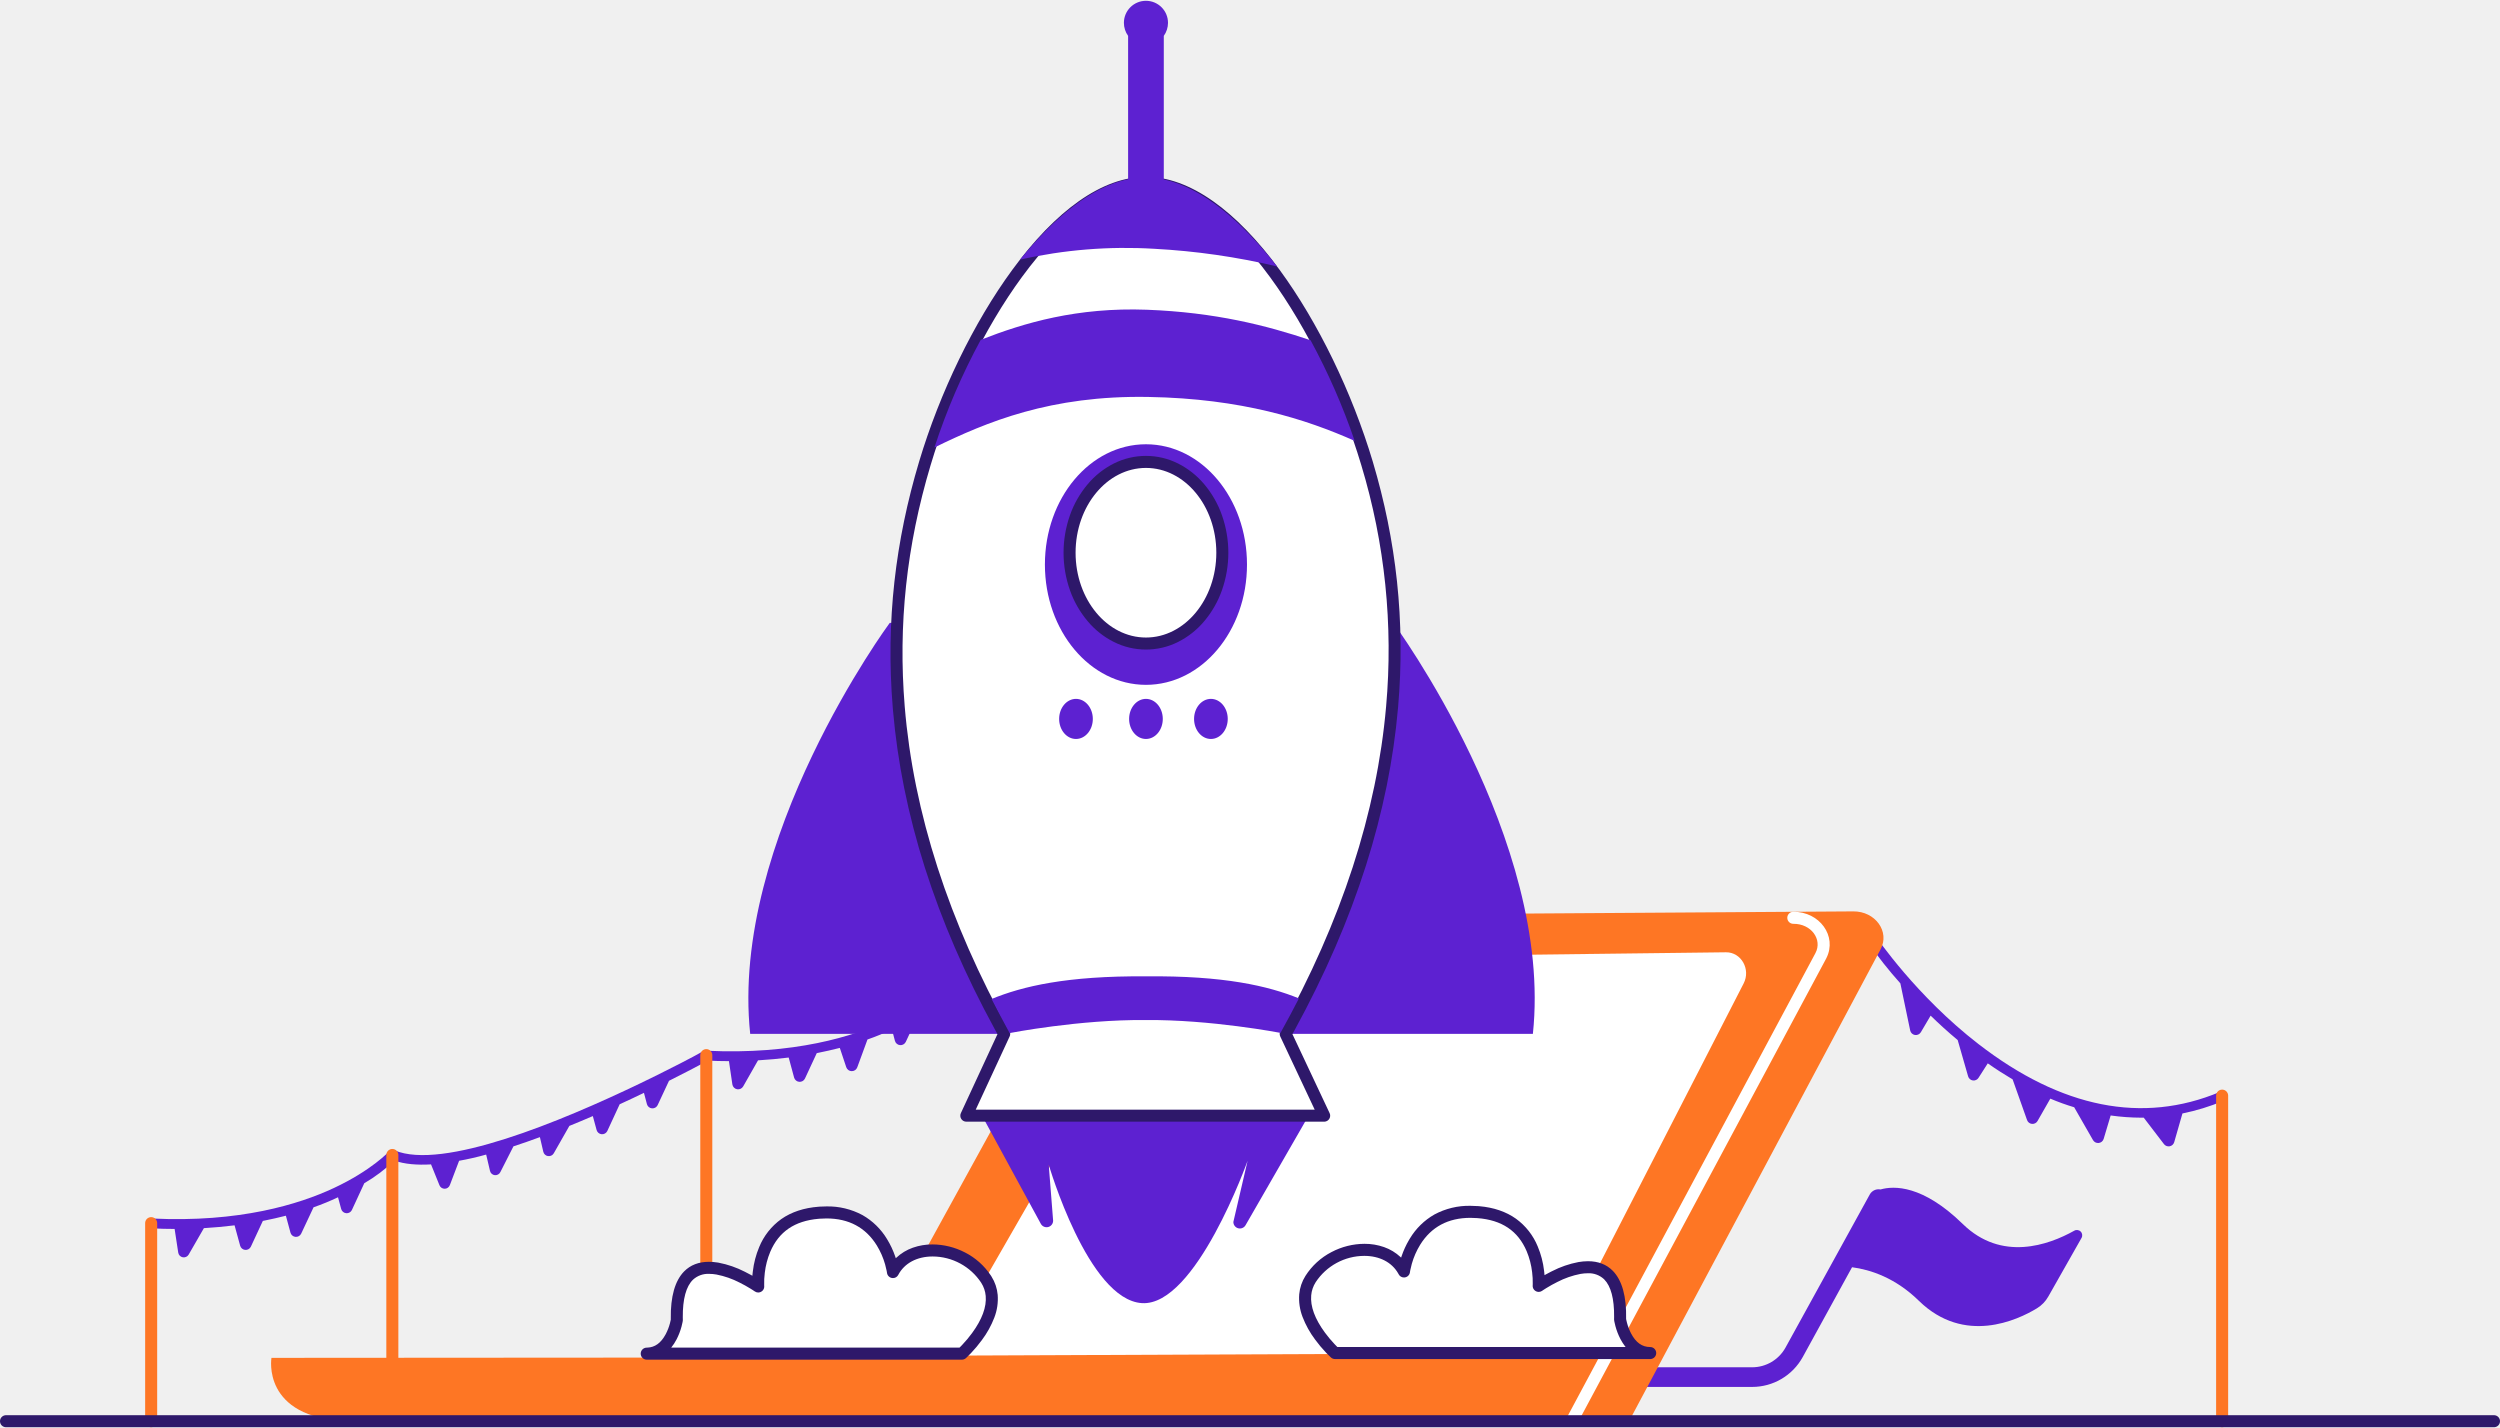
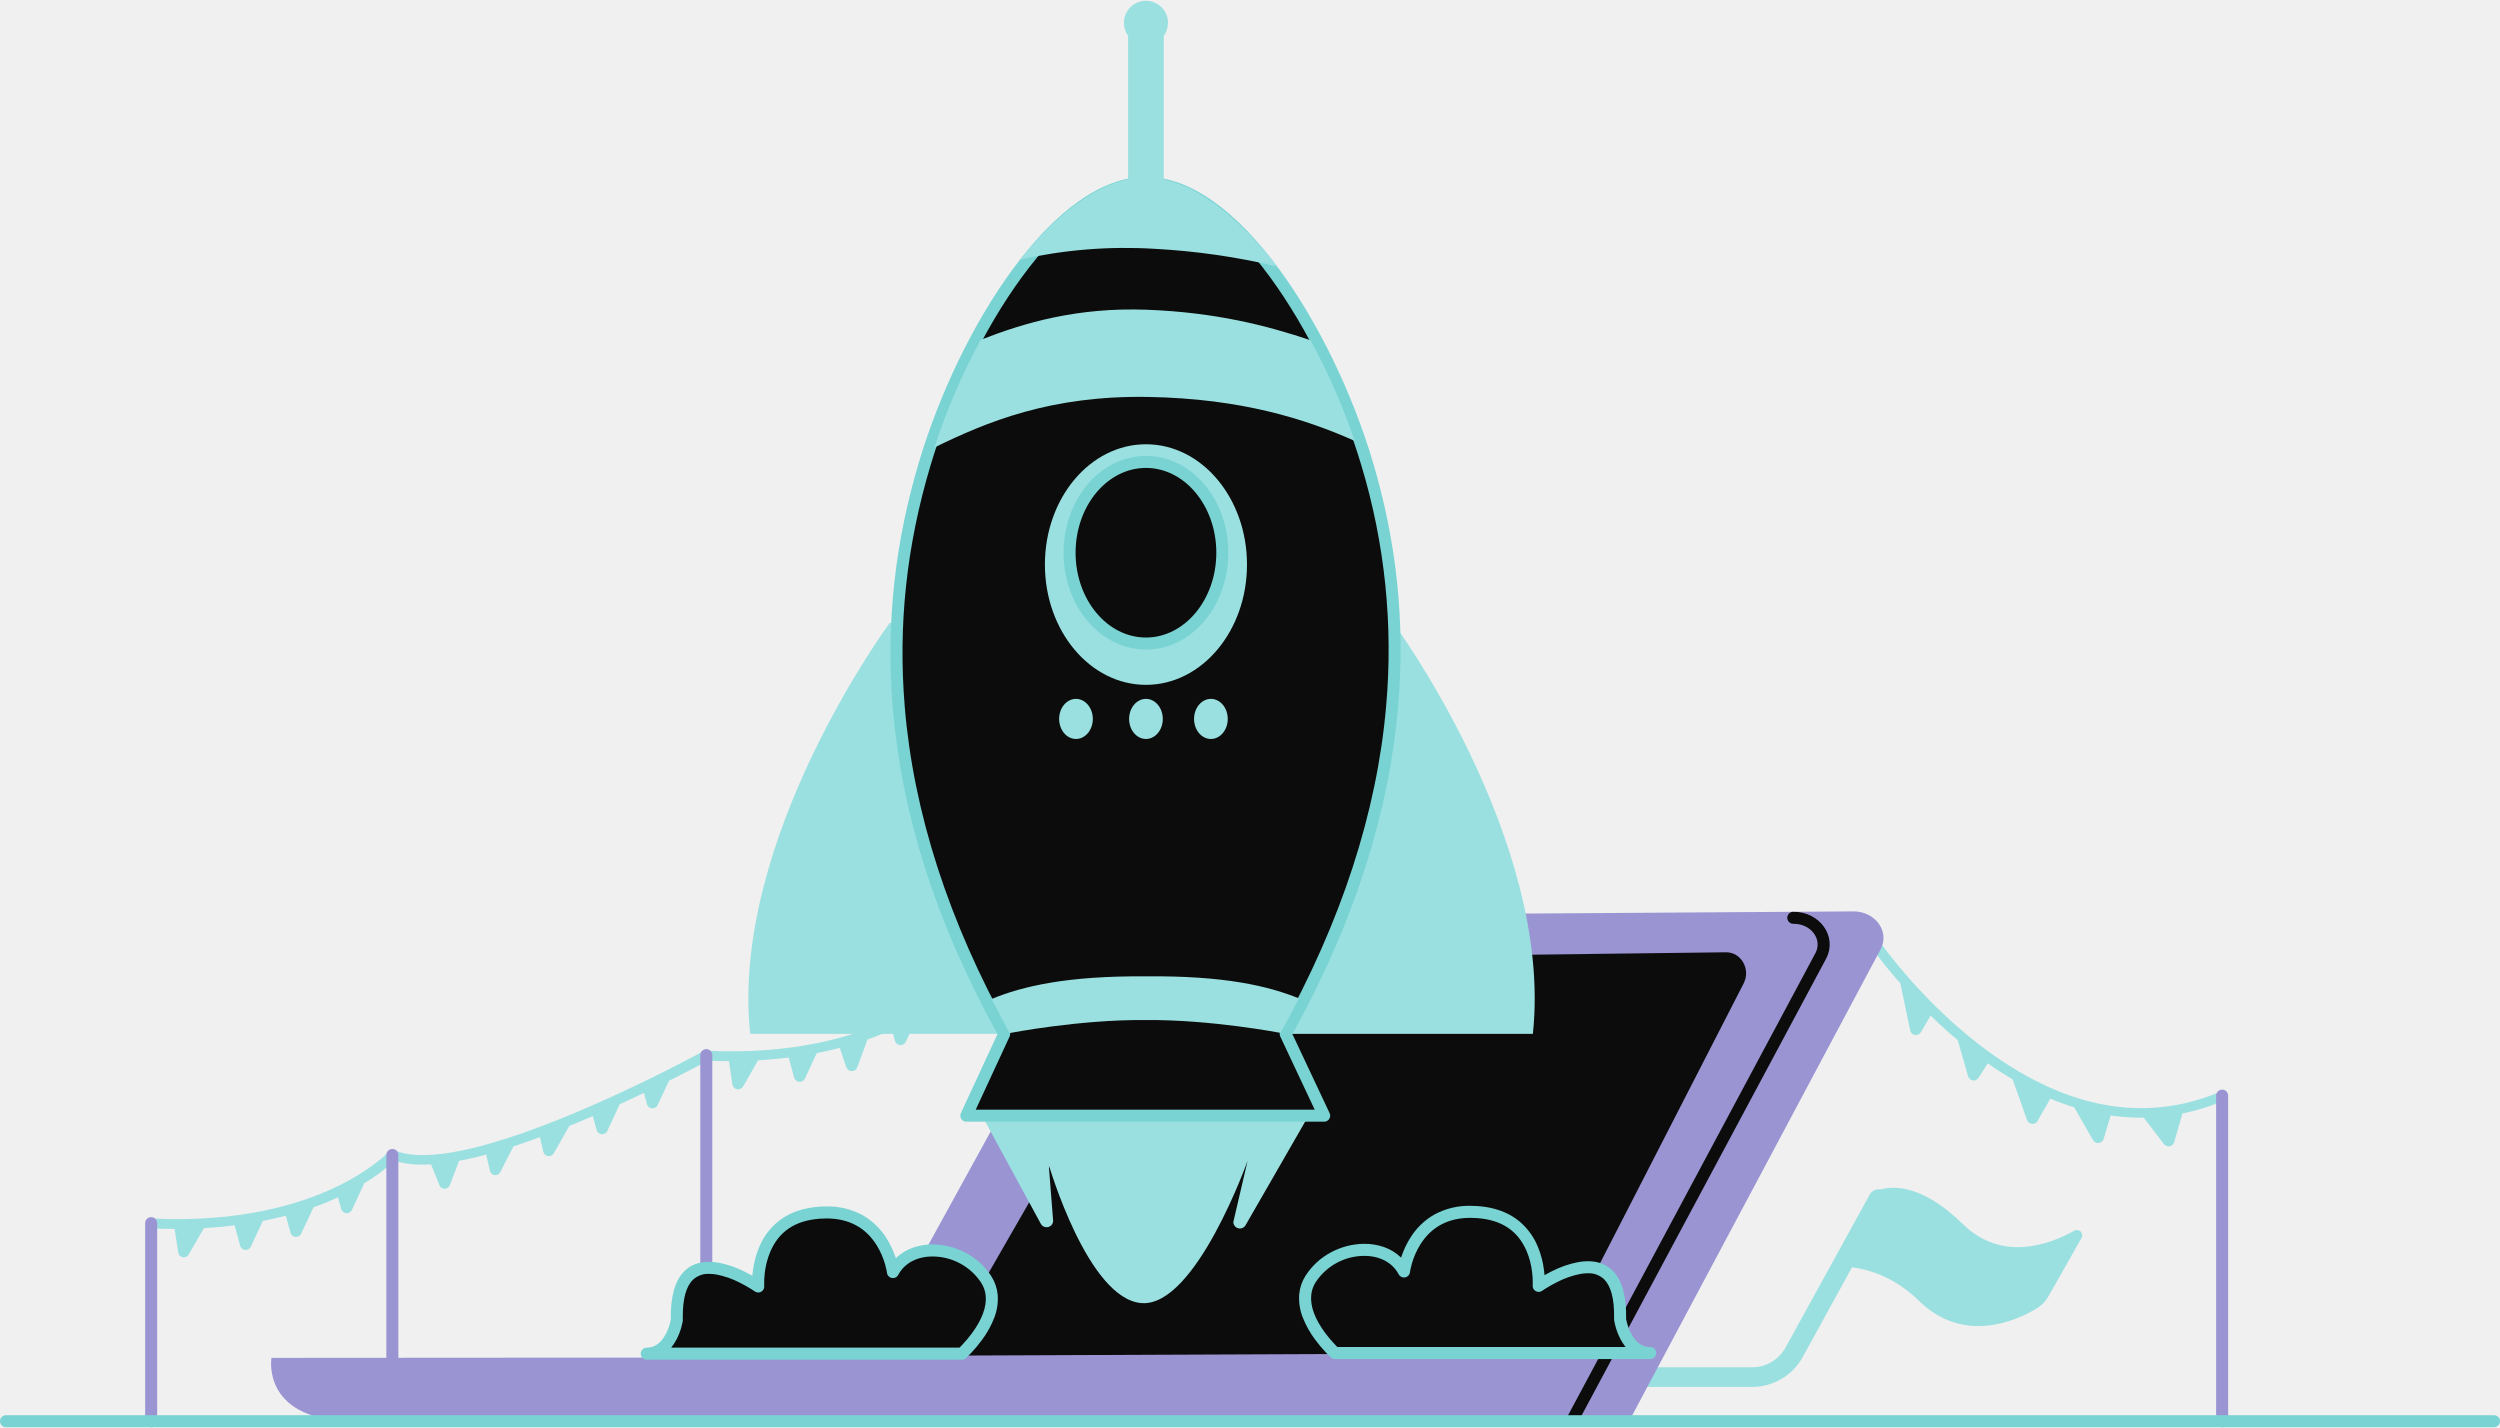
<svg xmlns="http://www.w3.org/2000/svg" viewBox="0 0 1247 711.9">
  <g id="product_launch_solid_II" data-name="product launch/solid_II" transform="translate(2.5)">
    <g id="product_launch_solid_II-2" data-name="product launch/solid_II" transform="translate(-3)">
      <g id="product_launch_solid_II-3" data-name="product launch_solid_II">
-         <path id="flag" d="M302.6,21.456c-12.7,7.1-36.2,15.6-55.6-3.4-20-19.5-34.3-19.1-41-17.2a5.036,5.036,0,0,0-5.3,2.4l-42.1,76.5a19.015,19.015,0,0,1-16.6,9.8H4.9a4.9,4.9,0,1,0,0,9.8H142a28.78,28.78,0,0,0,25.2-14.9l24.6-44.8c9.2,1.2,21.7,5.3,33.4,16.8,22.6,22,49.1,9.6,58.8,3.7a16.13,16.13,0,0,0,5.7-5.9l16.5-29.1A2.652,2.652,0,0,0,302.6,21.456Z" transform="translate(732.5 592.444)" fill="#5d21d1" />
+         <path id="flag" d="M302.6,21.456c-12.7,7.1-36.2,15.6-55.6-3.4-20-19.5-34.3-19.1-41-17.2a5.036,5.036,0,0,0-5.3,2.4l-42.1,76.5a19.015,19.015,0,0,1-16.6,9.8H4.9a4.9,4.9,0,1,0,0,9.8H142a28.78,28.78,0,0,0,25.2-14.9l24.6-44.8c9.2,1.2,21.7,5.3,33.4,16.8,22.6,22,49.1,9.6,58.8,3.7a16.13,16.13,0,0,0,5.7-5.9l16.5-29.1A2.652,2.652,0,0,0,302.6,21.456Z" transform="translate(732.5 592.444)" fill="#9be0e0" />
        <g id="flags" transform="translate(73 466)">
-           <path id="Path" d="M280.843,1.417a2.43,2.43,0,0,0-3.4-1.1c-.4.2-4.6,2.8-22.9,11.9l-8.4,4.1c-39.9,19.2-98.8,43.6-122.7,33.5a2.443,2.443,0,0,0-2.8.6c-.1.1-8.7,9.4-27.5,18.2-17.3,8.1-47.1,17.3-90.6,15.2a2.362,2.362,0,0,0-2.5,2.8,2.559,2.559,0,0,0,2.4,2.1c3.9.2,7.6.3,11.3.3l1.8,11.8a2.81,2.81,0,0,0,5.2,1l7.6-13.2c5.3-.3,10.4-.8,15.3-1.4l2.8,10.2a2.864,2.864,0,0,0,5.3.5l6-12.9c4.1-.8,7.9-1.7,11.5-2.6l2.3,8.5a2.864,2.864,0,0,0,5.3.5l6.2-13.2a122.609,122.609,0,0,0,12.2-5l1.6,5.9a2.864,2.864,0,0,0,5.3.5l6.2-13.4a80.144,80.144,0,0,0,15-11.3c5.1,1.8,11.3,2.3,18.3,1.9l4.2,10.4a2.778,2.778,0,0,0,5.2-.1l4.6-12.1c4.4-.8,8.9-1.8,13.5-3.1l1.9,8.1a2.76,2.76,0,0,0,5.2.6l6.5-12.8c4.4-1.4,8.8-3,13.2-4.6l1.7,7.3a2.833,2.833,0,0,0,5.2.8l7.8-13.7c3.9-1.6,7.8-3.2,11.7-4.9l1.9,7a2.864,2.864,0,0,0,5.3.5l6.2-13.4c4.2-1.9,8.2-3.8,12.1-5.7l1.5,5.7a2.864,2.864,0,0,0,5.3.5l5.7-12.2c15.5-7.8,18.4-9.6,19.9-10.4A3.181,3.181,0,0,0,280.843,1.417Z" transform="translate(0.857 57.983)" fill="#5d21d1" />
-           <path id="Path-2" data-name="Path" d="M123.443.2a2.443,2.443,0,0,0-2.8.6c-.1.1-8.7,9.4-27.5,18.2-17.3,8.1-47.1,17.3-90.6,15.2A2.362,2.362,0,0,0,.043,37a2.559,2.559,0,0,0,2.4,2.1c3.9.2,7.6.3,11.3.3l1.7,11.6a2.909,2.909,0,0,0,5.4,1l7.4-13c5.3-.3,10.4-.8,15.3-1.4l2.7,10a2.9,2.9,0,0,0,5.4.5l5.9-12.7c4.1-.8,7.9-1.7,11.5-2.6l3.2,9.6a2.915,2.915,0,0,0,5.5.1l5.1-13.9a122.609,122.609,0,0,0,12.2-5l1.5,5.7a2.9,2.9,0,0,0,5.4.5l6.1-13.1a80.144,80.144,0,0,0,15-11.3" transform="translate(277.357 23.9)" fill="#5d21d1" />
-           <path id="Path-3" data-name="Path" d="M179.077,79.877a2.39,2.39,0,0,0-3.2-1.4c-38.5,16.1-79,8-120.3-23.9-31.1-24-50.9-53.3-51.1-53.5a2.544,2.544,0,0,0-3.4-.7,2.544,2.544,0,0,0-.7,3.4,210.417,210.417,0,0,0,16.2,20.5l4.9,23.5a2.892,2.892,0,0,0,5.3.9l4.9-8.3c4.2,4.1,8.7,8.2,13.5,12.2l5.2,18.1a2.873,2.873,0,0,0,5.2.7l4.6-7.2c4.1,2.9,8.2,5.5,12.4,8l7.2,20.3a2.887,2.887,0,0,0,5.2.5l6.4-11.2a113.564,113.564,0,0,0,11.9,4.3l9.4,16.4a2.917,2.917,0,0,0,5.3-.6l3.5-11.7a112.468,112.468,0,0,0,15.3,1.1h1.2l10.1,13.2a2.913,2.913,0,0,0,5.1-1l4.1-14.3a109.057,109.057,0,0,0,20.2-6.2A2.469,2.469,0,0,0,179.077,79.877Z" transform="translate(858.823 0.223)" fill="#5d21d1" />
-           <path id="Path-4" data-name="Path" d="M3,0A3,3,0,0,1,5.995,2.824L6,3v98.8a3,3,0,0,1-5.995.176L0,101.8V3A3,3,0,0,1,3,0Z" transform="translate(-0.1 141.1)" fill="#fe7624" />
-           <path id="Path-5" data-name="Path" d="M3,0A3,3,0,0,1,5.995,2.824L6,3V134.2a3,3,0,0,1-5.995.176L0,134.2V3A3,3,0,0,1,3,0Z" transform="translate(120.2 107.1)" fill="#fe7624" />
-           <path id="Path-6" data-name="Path" d="M3,0A3,3,0,0,1,5.995,2.824L6,3V183.8a3,3,0,0,1-5.995.176L0,183.8V3A3,3,0,0,1,3,0Z" transform="translate(276.8 57.3)" fill="#fe7624" />
-           <path id="Path-7" data-name="Path" d="M3,0A3,3,0,0,1,5.995,2.824L6,3V165.4a3,3,0,0,1-5.995.176L0,165.4V3A3,3,0,0,1,3,0Z" transform="translate(1032.9 77.5)" fill="#fe7624" />
+           <path id="Path" d="M280.843,1.417a2.43,2.43,0,0,0-3.4-1.1c-.4.2-4.6,2.8-22.9,11.9l-8.4,4.1c-39.9,19.2-98.8,43.6-122.7,33.5a2.443,2.443,0,0,0-2.8.6c-.1.1-8.7,9.4-27.5,18.2-17.3,8.1-47.1,17.3-90.6,15.2a2.362,2.362,0,0,0-2.5,2.8,2.559,2.559,0,0,0,2.4,2.1c3.9.2,7.6.3,11.3.3l1.8,11.8a2.81,2.81,0,0,0,5.2,1l7.6-13.2c5.3-.3,10.4-.8,15.3-1.4l2.8,10.2a2.864,2.864,0,0,0,5.3.5l6-12.9c4.1-.8,7.9-1.7,11.5-2.6l2.3,8.5a2.864,2.864,0,0,0,5.3.5l6.2-13.2a122.609,122.609,0,0,0,12.2-5l1.6,5.9a2.864,2.864,0,0,0,5.3.5l6.2-13.4a80.144,80.144,0,0,0,15-11.3c5.1,1.8,11.3,2.3,18.3,1.9l4.2,10.4a2.778,2.778,0,0,0,5.2-.1l4.6-12.1c4.4-.8,8.9-1.8,13.5-3.1l1.9,8.1a2.76,2.76,0,0,0,5.2.6l6.5-12.8c4.4-1.4,8.8-3,13.2-4.6l1.7,7.3a2.833,2.833,0,0,0,5.2.8l7.8-13.7c3.9-1.6,7.8-3.2,11.7-4.9l1.9,7a2.864,2.864,0,0,0,5.3.5l6.2-13.4c4.2-1.9,8.2-3.8,12.1-5.7l1.5,5.7a2.864,2.864,0,0,0,5.3.5l5.7-12.2c15.5-7.8,18.4-9.6,19.9-10.4A3.181,3.181,0,0,0,280.843,1.417Z" transform="translate(0.857 57.983)" fill="#9be0e0" />
+           <path id="Path-2" data-name="Path" d="M123.443.2a2.443,2.443,0,0,0-2.8.6c-.1.1-8.7,9.4-27.5,18.2-17.3,8.1-47.1,17.3-90.6,15.2A2.362,2.362,0,0,0,.043,37a2.559,2.559,0,0,0,2.4,2.1c3.9.2,7.6.3,11.3.3l1.7,11.6a2.909,2.909,0,0,0,5.4,1l7.4-13c5.3-.3,10.4-.8,15.3-1.4l2.7,10a2.9,2.9,0,0,0,5.4.5l5.9-12.7c4.1-.8,7.9-1.7,11.5-2.6l3.2,9.6a2.915,2.915,0,0,0,5.5.1l5.1-13.9a122.609,122.609,0,0,0,12.2-5l1.5,5.7a2.9,2.9,0,0,0,5.4.5l6.1-13.1a80.144,80.144,0,0,0,15-11.3" transform="translate(277.357 23.9)" fill="#9be0e0" />
+           <path id="Path-3" data-name="Path" d="M179.077,79.877a2.39,2.39,0,0,0-3.2-1.4c-38.5,16.1-79,8-120.3-23.9-31.1-24-50.9-53.3-51.1-53.5a2.544,2.544,0,0,0-3.4-.7,2.544,2.544,0,0,0-.7,3.4,210.417,210.417,0,0,0,16.2,20.5l4.9,23.5a2.892,2.892,0,0,0,5.3.9l4.9-8.3c4.2,4.1,8.7,8.2,13.5,12.2l5.2,18.1a2.873,2.873,0,0,0,5.2.7l4.6-7.2c4.1,2.9,8.2,5.5,12.4,8l7.2,20.3a2.887,2.887,0,0,0,5.2.5l6.4-11.2a113.564,113.564,0,0,0,11.9,4.3l9.4,16.4a2.917,2.917,0,0,0,5.3-.6l3.5-11.7a112.468,112.468,0,0,0,15.3,1.1h1.2l10.1,13.2a2.913,2.913,0,0,0,5.1-1l4.1-14.3a109.057,109.057,0,0,0,20.2-6.2A2.469,2.469,0,0,0,179.077,79.877Z" transform="translate(858.823 0.223)" fill="#9be0e0" />
+           <path id="Path-4" data-name="Path" d="M3,0A3,3,0,0,1,5.995,2.824L6,3v98.8a3,3,0,0,1-5.995.176L0,101.8V3A3,3,0,0,1,3,0Z" transform="translate(-0.1 141.1)" fill="#9A94D3" />
+           <path id="Path-5" data-name="Path" d="M3,0A3,3,0,0,1,5.995,2.824L6,3V134.2a3,3,0,0,1-5.995.176L0,134.2V3A3,3,0,0,1,3,0Z" transform="translate(120.2 107.1)" fill="#9A94D3" />
+           <path id="Path-6" data-name="Path" d="M3,0A3,3,0,0,1,5.995,2.824L6,3V183.8a3,3,0,0,1-5.995.176L0,183.8V3A3,3,0,0,1,3,0Z" transform="translate(276.8 57.3)" fill="#9A94D3" />
+           <path id="Path-7" data-name="Path" d="M3,0A3,3,0,0,1,5.995,2.824L6,3V165.4a3,3,0,0,1-5.995.176L0,165.4V3A3,3,0,0,1,3,0Z" transform="translate(1032.9 77.5)" fill="#9A94D3" />
        </g>
        <g id="laptop_1_" transform="translate(135 454)">
-           <path id="laptop" d="M789.19,0l-362,2.4a14.982,14.982,0,0,0-13.4,7.6L296.99,222.5l-296.8.2s-5.1,29.8,37.6,31.6l640-.8L802.79,19C807.59,10.1,800.19-.1,789.19,0Z" transform="translate(0.71 0.599)" fill="#fe7624" />
-           <path id="screen" d="M0,201.2l305.7-1.3L400.3,15.6C404,8.5,399.1-.1,391.5,0L113.7,3.4Z" transform="translate(334.9 20.999)" fill="#fff" />
-           <path id="Path-8" data-name="Path" d="M113.074,0c13.1-.117,22.03,12.112,16.543,23.084l-.171.332-123.8,231.3a3,3,0,0,1-5.371-2.668l.081-.164L124.148,20.6c3.584-6.788-2.091-14.68-11.02-14.6a3,3,0,1,1-.054-6Z" transform="translate(646.899 0.799)" fill="#fff" />
+           <path id="laptop" d="M789.19,0l-362,2.4a14.982,14.982,0,0,0-13.4,7.6L296.99,222.5l-296.8.2s-5.1,29.8,37.6,31.6l640-.8L802.79,19C807.59,10.1,800.19-.1,789.19,0Z" transform="translate(0.71 0.599)" fill="#9A94D3" />
+           <path id="screen" d="M0,201.2l305.7-1.3L400.3,15.6C404,8.5,399.1-.1,391.5,0L113.7,3.4Z" transform="translate(334.9 20.999)" fill="#0c0c0c" />
+           <path id="Path-8" data-name="Path" d="M113.074,0c13.1-.117,22.03,12.112,16.543,23.084l-.171.332-123.8,231.3a3,3,0,0,1-5.371-2.668l.081-.164L124.148,20.6c3.584-6.788-2.091-14.68-11.02-14.6a3,3,0,1,1-.054-6Z" transform="translate(646.899 0.799)" fill="#0c0c0c" />
        </g>
        <g id="rocket_3_" transform="translate(373)">
-           <path id="Path-9" data-name="Path" d="M0,0,33.5,61.6A3.267,3.267,0,0,0,39.6,60L37.4,32S57,99.4,83.9,101.1s52.7-71,52.7-71l-7.1,30.5a3.255,3.255,0,0,0,6.1,1.6L171.4,0" transform="translate(113.2 548.9)" fill="#5d21d1" />
-           <path id="Path-10" data-name="Path" d="M70.517,2.3s-79.9,108.2-69.6,205h176.3V0Z" transform="translate(0.783 308.4)" fill="#5d21d1" />
-           <path id="Path-11" data-name="Path" d="M106.7,2.3s79.9,108.2,69.6,205H0V0Z" transform="translate(215.8 308.4)" fill="#5d21d1" />
-           <path id="Path-12" data-name="Path" d="M194.114,424.5c67.7-121.7,60.3-218.3,40.6-284.5-19.8-66.2-66.2-140-110.3-140s-90.5,73.8-110.3,140-28.1,162.8,39.6,284.5l-18.9,40.8h178.5l-19.2-40.8Z" transform="translate(74.686 91.2)" fill="#fff" />
-           <path id="Path_2_" d="M216.327,471.3H37.826a3,3,0,0,1-2.722-4.262L53.364,427.62l-1.126-2.046c-7.471-13.66-14.229-27.458-20.086-41.011a427.659,427.659,0,0,1-15.069-40.2A379.514,379.514,0,0,1,6.847,304.935a348.758,348.758,0,0,1-5.589-38.674l-.133-1.579C.25,254.036-.117,243.316.033,232.821c.148-10.3.8-20.707,1.936-30.93,1.113-10.008,2.726-20.159,4.8-30.169,2.02-9.771,4.539-19.723,7.487-29.581,10.374-34.684,27.32-69.58,46.492-95.739,10.9-14.871,22.071-26.393,33.2-34.245C105.387,4.09,116.651,0,127.427,0S149.466,4.09,160.9,12.157c11.134,7.852,22.305,19.373,33.2,34.245,19.173,26.16,36.119,61.056,46.493,95.743,2.913,9.789,5.4,19.7,7.378,29.46,2.029,9.986,3.6,20.131,4.669,30.154,1.091,10.231,1.695,20.656,1.793,30.986.1,10.523-.321,21.274-1.252,31.955a350.841,350.841,0,0,1-5.652,38.993,383.143,383.143,0,0,1-10.354,39.789,432.855,432.855,0,0,1-15.239,40.608c-5.923,13.694-12.756,27.64-20.309,41.449l-1.142,2.073,18.548,39.413a2.956,2.956,0,0,1-.138,2.814,2.99,2.99,0,0,1-2.4,1.459ZM127.427,6c-9.664,0-19.943,3.853-30.551,11.451-10.439,7.477-20.967,18.41-31.291,32.5C46.8,75.575,30.186,109.8,20,143.86,7.974,184.069,3.756,223.43,7.1,264.192c4.344,52.886,21.921,107.34,52.244,161.85a3.008,3.008,0,0,1,.1,2.719L42.521,465.3H211.6l-17.186-36.523a2.992,2.992,0,0,1,0-2.552l.094-.183c30.375-54.6,48.109-109.063,52.709-161.865A317.74,317.74,0,0,0,234.852,143.86c-10.186-34.055-26.8-68.284-45.583-93.911-10.325-14.087-20.853-25.02-31.292-32.5C147.369,9.853,137.091,6,127.427,6Z" transform="translate(71.674 88.2)" fill="#2e186a" />
-           <ellipse id="Oval" cx="50.4" cy="60" rx="50.4" ry="60" transform="translate(148.7 221.6)" fill="#5d21d1" />
-           <ellipse id="Oval-2" data-name="Oval" cx="8.4" cy="10" rx="8.4" ry="10" transform="translate(190.7 348.6)" fill="#5d21d1" />
-           <ellipse id="Oval-3" data-name="Oval" cx="8.4" cy="10" rx="8.4" ry="10" transform="translate(223.1 348.6)" fill="#5d21d1" />
-           <ellipse id="Oval-4" data-name="Oval" cx="8.4" cy="10" rx="8.4" ry="10" transform="translate(155.8 348.6)" fill="#5d21d1" />
-           <ellipse id="Oval-5" data-name="Oval" cx="38.1" cy="45.3" rx="38.1" ry="45.3" transform="translate(161 230.4)" fill="#fff" />
-           <path id="Oval_2_" d="M41.1,96.6a35.71,35.71,0,0,1-16.051-3.81A41.224,41.224,0,0,1,11.991,82.414,49.391,49.391,0,0,1,3.212,67.057a56.369,56.369,0,0,1,0-37.514,49.393,49.393,0,0,1,8.779-15.358A41.225,41.225,0,0,1,25.049,3.81a35.713,35.713,0,0,1,32.1,0A41.223,41.223,0,0,1,70.209,14.186a49.393,49.393,0,0,1,8.778,15.358,56.371,56.371,0,0,1,0,37.514,49.391,49.391,0,0,1-8.778,15.357A41.223,41.223,0,0,1,57.151,92.79,35.71,35.71,0,0,1,41.1,96.6ZM41.1,6C21.746,6,6,24.976,6,48.3S21.746,90.6,41.1,90.6,76.2,71.625,76.2,48.3,60.455,6,41.1,6Z" transform="translate(158 227.4)" fill="#2e186a" />
-           <path id="Path-13" data-name="Path" d="M71.7,89.1V17.5A11.2,11.2,0,0,0,73.8,11a11,11,0,0,0-22,0,11.2,11.2,0,0,0,2.1,6.5V89c-18.5,3.8-37,19.3-53.9,40.1a239.042,239.042,0,0,1,67-5.4,345.825,345.825,0,0,1,61.2,8.8C110.7,110.1,91.1,93.3,71.7,89.1Z" transform="translate(136.3 0.4)" fill="#5d21d1" />
-           <path id="Path-14" data-name="Path" d="M187.6,15.343c-22.1-7.4-47.5-13.9-81.6-15.2-34.8-1.3-61.2,6.5-82.9,15A320.817,320.817,0,0,0,0,68.843c26-12.7,57.9-26.1,106.8-25.2,46.5.8,78.5,11.1,102.8,21.9A322.659,322.659,0,0,0,187.6,15.343Z" transform="translate(93.6 154.357)" fill="#5d21d1" />
-           <path id="Path-15" data-name="Path" d="M144.1,28.222c3.2-5.8,6.3-11.5,9.2-17.2C138,4.822,116-.378,76.9.022c-39.5-.3-61.6,5-76.9,11.3,2.9,5.6,5.9,11.3,9,17,0,0,34.7-6.8,67.8-6.5C109.4,21.522,144.1,28.222,144.1,28.222Z" transform="translate(122.1 486.978)" fill="#5d21d1" />
+           <path id="Path-9" data-name="Path" d="M0,0,33.5,61.6A3.267,3.267,0,0,0,39.6,60L37.4,32S57,99.4,83.9,101.1s52.7-71,52.7-71l-7.1,30.5a3.255,3.255,0,0,0,6.1,1.6L171.4,0" transform="translate(113.2 548.9)" fill="#9be0e0" />
+           <path id="Path-10" data-name="Path" d="M70.517,2.3s-79.9,108.2-69.6,205h176.3V0Z" transform="translate(0.783 308.4)" fill="#9be0e0" />
+           <path id="Path-11" data-name="Path" d="M106.7,2.3s79.9,108.2,69.6,205H0V0Z" transform="translate(215.8 308.4)" fill="#9be0e0" />
+           <path id="Path-12" data-name="Path" d="M194.114,424.5c67.7-121.7,60.3-218.3,40.6-284.5-19.8-66.2-66.2-140-110.3-140s-90.5,73.8-110.3,140-28.1,162.8,39.6,284.5l-18.9,40.8h178.5l-19.2-40.8Z" transform="translate(74.686 91.2)" fill="#0c0c0c" />
+           <path id="Path_2_" d="M216.327,471.3H37.826a3,3,0,0,1-2.722-4.262L53.364,427.62l-1.126-2.046c-7.471-13.66-14.229-27.458-20.086-41.011a427.659,427.659,0,0,1-15.069-40.2A379.514,379.514,0,0,1,6.847,304.935a348.758,348.758,0,0,1-5.589-38.674l-.133-1.579C.25,254.036-.117,243.316.033,232.821c.148-10.3.8-20.707,1.936-30.93,1.113-10.008,2.726-20.159,4.8-30.169,2.02-9.771,4.539-19.723,7.487-29.581,10.374-34.684,27.32-69.58,46.492-95.739,10.9-14.871,22.071-26.393,33.2-34.245C105.387,4.09,116.651,0,127.427,0S149.466,4.09,160.9,12.157c11.134,7.852,22.305,19.373,33.2,34.245,19.173,26.16,36.119,61.056,46.493,95.743,2.913,9.789,5.4,19.7,7.378,29.46,2.029,9.986,3.6,20.131,4.669,30.154,1.091,10.231,1.695,20.656,1.793,30.986.1,10.523-.321,21.274-1.252,31.955a350.841,350.841,0,0,1-5.652,38.993,383.143,383.143,0,0,1-10.354,39.789,432.855,432.855,0,0,1-15.239,40.608c-5.923,13.694-12.756,27.64-20.309,41.449l-1.142,2.073,18.548,39.413a2.956,2.956,0,0,1-.138,2.814,2.99,2.99,0,0,1-2.4,1.459ZM127.427,6c-9.664,0-19.943,3.853-30.551,11.451-10.439,7.477-20.967,18.41-31.291,32.5C46.8,75.575,30.186,109.8,20,143.86,7.974,184.069,3.756,223.43,7.1,264.192c4.344,52.886,21.921,107.34,52.244,161.85a3.008,3.008,0,0,1,.1,2.719L42.521,465.3H211.6l-17.186-36.523a2.992,2.992,0,0,1,0-2.552l.094-.183c30.375-54.6,48.109-109.063,52.709-161.865A317.74,317.74,0,0,0,234.852,143.86c-10.186-34.055-26.8-68.284-45.583-93.911-10.325-14.087-20.853-25.02-31.292-32.5C147.369,9.853,137.091,6,127.427,6Z" transform="translate(71.674 88.2)" fill="#79d3d3" />
+           <ellipse id="Oval" cx="50.4" cy="60" rx="50.4" ry="60" transform="translate(148.7 221.6)" fill="#9be0e0" />
+           <ellipse id="Oval-2" data-name="Oval" cx="8.4" cy="10" rx="8.4" ry="10" transform="translate(190.7 348.6)" fill="#9be0e0" />
+           <ellipse id="Oval-3" data-name="Oval" cx="8.4" cy="10" rx="8.4" ry="10" transform="translate(223.1 348.6)" fill="#9be0e0" />
+           <ellipse id="Oval-4" data-name="Oval" cx="8.4" cy="10" rx="8.4" ry="10" transform="translate(155.8 348.6)" fill="#9be0e0" />
+           <ellipse id="Oval-5" data-name="Oval" cx="38.1" cy="45.3" rx="38.1" ry="45.3" transform="translate(161 230.4)" fill="#0c0c0c" />
+           <path id="Oval_2_" d="M41.1,96.6a35.71,35.71,0,0,1-16.051-3.81A41.224,41.224,0,0,1,11.991,82.414,49.391,49.391,0,0,1,3.212,67.057a56.369,56.369,0,0,1,0-37.514,49.393,49.393,0,0,1,8.779-15.358A41.225,41.225,0,0,1,25.049,3.81a35.713,35.713,0,0,1,32.1,0A41.223,41.223,0,0,1,70.209,14.186a49.393,49.393,0,0,1,8.778,15.358,56.371,56.371,0,0,1,0,37.514,49.391,49.391,0,0,1-8.778,15.357A41.223,41.223,0,0,1,57.151,92.79,35.71,35.71,0,0,1,41.1,96.6ZM41.1,6C21.746,6,6,24.976,6,48.3S21.746,90.6,41.1,90.6,76.2,71.625,76.2,48.3,60.455,6,41.1,6Z" transform="translate(158 227.4)" fill="#79d3d3" />
+           <path id="Path-13" data-name="Path" d="M71.7,89.1V17.5A11.2,11.2,0,0,0,73.8,11a11,11,0,0,0-22,0,11.2,11.2,0,0,0,2.1,6.5V89c-18.5,3.8-37,19.3-53.9,40.1a239.042,239.042,0,0,1,67-5.4,345.825,345.825,0,0,1,61.2,8.8C110.7,110.1,91.1,93.3,71.7,89.1Z" transform="translate(136.3 0.4)" fill="#9be0e0" />
+           <path id="Path-14" data-name="Path" d="M187.6,15.343c-22.1-7.4-47.5-13.9-81.6-15.2-34.8-1.3-61.2,6.5-82.9,15A320.817,320.817,0,0,0,0,68.843c26-12.7,57.9-26.1,106.8-25.2,46.5.8,78.5,11.1,102.8,21.9A322.659,322.659,0,0,0,187.6,15.343Z" transform="translate(93.6 154.357)" fill="#9be0e0" />
+           <path id="Path-15" data-name="Path" d="M144.1,28.222c3.2-5.8,6.3-11.5,9.2-17.2C138,4.822,116-.378,76.9.022c-39.5-.3-61.6,5-76.9,11.3,2.9,5.6,5.9,11.3,9,17,0,0,34.7-6.8,67.8-6.5C109.4,21.522,144.1,28.222,144.1,28.222Z" transform="translate(122.1 486.978)" fill="#9be0e0" />
        </g>
        <g id="clouds" transform="translate(320 601)">
-           <path id="cloud_1_" d="M172.136,70.439H14.936s-22.6-20.3-12.2-36.9,37.7-20.6,46.6-3.8c0,0,3.9-32.1,36.8-29.6,33,2.5,30.4,36.8,30.4,36.8s41.7-29.5,40.6,16.6C157.036,53.439,159.636,70.439,172.136,70.439Z" transform="translate(331.464 3.461)" fill="#fff" />
-           <path id="cloud_2_" d="M175.139,76.442H17.939a3,3,0,0,1-2.005-.769c-.308-.277-.983-.9-2.045-2l-.46-.481A66.383,66.383,0,0,1,8.05,66.764a46.6,46.6,0,0,1-6.3-11.352A26.03,26.03,0,0,1,.09,44.125,20.621,20.621,0,0,1,3.2,34.949,33.746,33.746,0,0,1,16.189,23.075a35.576,35.576,0,0,1,16.427-4.118,28.994,28.994,0,0,1,9.79,1.63,23.209,23.209,0,0,1,8.24,5l.268.261.226-.684A43.553,43.553,0,0,1,54.9,16.952l.4-.66A33.763,33.763,0,0,1,67.522,4.331,36.426,36.426,0,0,1,85.5,0c1.257,0,2.558.05,3.867.15L89.9.193c7.2.621,13.363,2.725,18.317,6.252a32.045,32.045,0,0,1,10.847,13.848,44.6,44.6,0,0,1,3.162,12.092c.09.741.164,1.47.219,2.167l0,.046.633-.356c.752-.419,1.532-.836,2.319-1.237l.8-.4a48.739,48.739,0,0,1,13.146-4.54,28.565,28.565,0,0,1,4.791-.43c5.1,0,9.257,1.613,12.372,4.794,4.641,4.741,6.874,12.811,6.636,23.985l.016.1.08.417c.088.433.206.928.341,1.433a25.984,25.984,0,0,0,2,5.211c2.4,4.623,5.528,6.87,9.563,6.87l.2.005a3,3,0,0,1,0,5.989l-.2.005ZM32.538,24.973A29.105,29.105,0,0,0,8.281,38.134a14.48,14.48,0,0,0-2.215,6.529c-.492,5.46,1.8,11.7,6.825,18.554a60.344,60.344,0,0,0,4.891,5.845c.354.374.714.743,1.1,1.128l.254.25H162.912l-.373-.472a24.417,24.417,0,0,1-2.107-3.29l-.18-.342a31.976,31.976,0,0,1-2.466-6.417c-.2-.729-.366-1.464-.491-2.124l-.034-.185c-.032-.177-.058-.339-.077-.481l-.021-.158-.02-.223,0-.355,0-.1.016-.92c.08-9-1.581-15.282-4.936-18.671l-.187-.184a11.135,11.135,0,0,0-8.013-2.878,21.913,21.913,0,0,0-3.666.334,42.825,42.825,0,0,0-11.5,4.006c-1.867.923-3.721,1.951-5.509,3.057-.334.207-.665.416-.985.622l-.7.459-.534.363a2.962,2.962,0,0,1-1.582.464,3.047,3.047,0,0,1-2.225-.978,2.951,2.951,0,0,1-.777-2.256l.013-.247.016-.439a40.1,40.1,0,0,0-.31-5.916,38.651,38.651,0,0,0-2.725-10.467C109.2,12.461,101.142,7.059,88.911,6.133,87.747,6.044,86.6,6,85.487,6,74.366,6,65.925,10.525,60.4,19.452a37.789,37.789,0,0,0-4.148,9.472c-.309,1.074-.562,2.119-.751,3.108-.077.4-.123.678-.149.841l-.058.407a2.971,2.971,0,0,1-2.976,2.465,2.936,2.936,0,0,1-2.627-1.6l-.228-.415C46.3,28.165,40.136,24.972,32.538,24.973Z" transform="translate(328.461 0.459)" fill="#2e186a" />
-           <path id="cloud" d="M0,70.439H157.2s22.6-20.3,12.2-36.9-37.7-20.6-46.6-3.8c0,0-3.9-32.1-36.8-29.6-33,2.5-30.4,36.8-30.4,36.8S13.9,7.439,15,53.539C15.1,53.439,12.5,70.339,0,70.439Z" transform="translate(3.1 3.761)" fill="#fff" />
-           <path id="cloud_2_2" data-name="cloud_2_" d="M160.2,76.442H3a3,3,0,0,1-.023-6l.311-.007c3.8-.143,6.782-2.294,9.1-6.577l.173-.326a25.893,25.893,0,0,0,2-5.188c.159-.589.294-1.166.39-1.668L15,56.41l-.008-.46c-.167-10.962,2.081-18.888,6.681-23.558,3.111-3.158,7.261-4.76,12.337-4.76a28.138,28.138,0,0,1,4.341.356l.45.074A48.741,48.741,0,0,1,51.942,32.6c1.04.514,2.09,1.066,3.119,1.639l.632.356.049-.573c.035-.384.071-.739.11-1.084l.065-.555a44.6,44.6,0,0,1,3.162-12.092A32,32,0,0,1,70.1,6.323C75.144,2.784,81.427.707,88.773.15l.551-.04C90.443.037,91.558,0,92.639,0a36.428,36.428,0,0,1,17.978,4.331,33.763,33.763,0,0,1,12.226,11.962A43.192,43.192,0,0,1,127,25.167l.226.684.269-.261a23.209,23.209,0,0,1,8.24-5,28.993,28.993,0,0,1,9.789-1.631,35.584,35.584,0,0,1,16.142,3.969A33.9,33.9,0,0,1,174.58,34.384l.362.565a20.62,20.62,0,0,1,3.107,9.176,26.032,26.032,0,0,1-1.66,11.287,46.59,46.59,0,0,1-6.3,11.352,66.29,66.29,0,0,1-5.378,6.429c-1.123,1.183-1.9,1.921-2.26,2.256l-.246.224A2.991,2.991,0,0,1,160.2,76.442ZM34.117,33.643A11.135,11.135,0,0,0,26.1,36.52c-3.481,3.34-5.2,9.684-5.124,18.854l.014.912.006.12,0,.344-.021.223-.02.158c-.013.089-.029.194-.048.306l-.065.358c-.123.646-.293,1.377-.491,2.114A31.931,31.931,0,0,1,17.886,66.3a24.194,24.194,0,0,1-2.672,4.11l-.023.028H159c.17-.166.344-.339.517-.515l.551-.564.287-.3a60.353,60.353,0,0,0,4.891-5.845c5.02-6.852,7.316-13.095,6.825-18.554a14.481,14.481,0,0,0-2.215-6.529A29.1,29.1,0,0,0,145.6,24.973c-7.81,0-14.061,3.343-17.15,9.173l-.087.155a2.9,2.9,0,0,1-2.54,1.443,2.985,2.985,0,0,1-3-2.641l-.049-.337-.131-.734c-.19-.989-.443-2.034-.751-3.108a37.789,37.789,0,0,0-4.148-9.472C112.214,10.525,103.772,6,92.651,6c-1.108,0-2.26.045-3.424.133l-.523.043C76.762,7.219,68.876,12.607,64.6,22.646a38.65,38.65,0,0,0-2.725,10.467,39.173,39.173,0,0,0-.3,6.251l.026.517a2.944,2.944,0,0,1-.839,2.145,3.056,3.056,0,0,1-2.171.921,2.972,2.972,0,0,1-1.722-.558l-.394-.269-.7-.459-.074-.048-.237-.152-.673-.422c-1.783-1.1-3.636-2.132-5.508-3.057a42.824,42.824,0,0,0-11.5-4.006A21.906,21.906,0,0,0,34.117,33.643Z" transform="translate(0.1 0.759)" fill="#2e186a" />
+           <path id="cloud_1_" d="M172.136,70.439H14.936s-22.6-20.3-12.2-36.9,37.7-20.6,46.6-3.8c0,0,3.9-32.1,36.8-29.6,33,2.5,30.4,36.8,30.4,36.8s41.7-29.5,40.6,16.6C157.036,53.439,159.636,70.439,172.136,70.439Z" transform="translate(331.464 3.461)" fill="#0c0c0c" />
+           <path id="cloud_2_" d="M175.139,76.442H17.939a3,3,0,0,1-2.005-.769c-.308-.277-.983-.9-2.045-2l-.46-.481A66.383,66.383,0,0,1,8.05,66.764a46.6,46.6,0,0,1-6.3-11.352A26.03,26.03,0,0,1,.09,44.125,20.621,20.621,0,0,1,3.2,34.949,33.746,33.746,0,0,1,16.189,23.075a35.576,35.576,0,0,1,16.427-4.118,28.994,28.994,0,0,1,9.79,1.63,23.209,23.209,0,0,1,8.24,5l.268.261.226-.684A43.553,43.553,0,0,1,54.9,16.952l.4-.66A33.763,33.763,0,0,1,67.522,4.331,36.426,36.426,0,0,1,85.5,0c1.257,0,2.558.05,3.867.15L89.9.193c7.2.621,13.363,2.725,18.317,6.252a32.045,32.045,0,0,1,10.847,13.848,44.6,44.6,0,0,1,3.162,12.092c.09.741.164,1.47.219,2.167l0,.046.633-.356c.752-.419,1.532-.836,2.319-1.237l.8-.4a48.739,48.739,0,0,1,13.146-4.54,28.565,28.565,0,0,1,4.791-.43c5.1,0,9.257,1.613,12.372,4.794,4.641,4.741,6.874,12.811,6.636,23.985l.016.1.08.417c.088.433.206.928.341,1.433a25.984,25.984,0,0,0,2,5.211c2.4,4.623,5.528,6.87,9.563,6.87l.2.005a3,3,0,0,1,0,5.989l-.2.005ZM32.538,24.973A29.105,29.105,0,0,0,8.281,38.134a14.48,14.48,0,0,0-2.215,6.529c-.492,5.46,1.8,11.7,6.825,18.554a60.344,60.344,0,0,0,4.891,5.845c.354.374.714.743,1.1,1.128l.254.25H162.912l-.373-.472a24.417,24.417,0,0,1-2.107-3.29l-.18-.342a31.976,31.976,0,0,1-2.466-6.417c-.2-.729-.366-1.464-.491-2.124l-.034-.185c-.032-.177-.058-.339-.077-.481l-.021-.158-.02-.223,0-.355,0-.1.016-.92c.08-9-1.581-15.282-4.936-18.671l-.187-.184a11.135,11.135,0,0,0-8.013-2.878,21.913,21.913,0,0,0-3.666.334,42.825,42.825,0,0,0-11.5,4.006c-1.867.923-3.721,1.951-5.509,3.057-.334.207-.665.416-.985.622l-.7.459-.534.363a2.962,2.962,0,0,1-1.582.464,3.047,3.047,0,0,1-2.225-.978,2.951,2.951,0,0,1-.777-2.256l.013-.247.016-.439a40.1,40.1,0,0,0-.31-5.916,38.651,38.651,0,0,0-2.725-10.467C109.2,12.461,101.142,7.059,88.911,6.133,87.747,6.044,86.6,6,85.487,6,74.366,6,65.925,10.525,60.4,19.452a37.789,37.789,0,0,0-4.148,9.472c-.309,1.074-.562,2.119-.751,3.108-.077.4-.123.678-.149.841l-.058.407a2.971,2.971,0,0,1-2.976,2.465,2.936,2.936,0,0,1-2.627-1.6l-.228-.415C46.3,28.165,40.136,24.972,32.538,24.973Z" transform="translate(328.461 0.459)" fill="#79d3d3" />
+           <path id="cloud" d="M0,70.439H157.2s22.6-20.3,12.2-36.9-37.7-20.6-46.6-3.8c0,0-3.9-32.1-36.8-29.6-33,2.5-30.4,36.8-30.4,36.8S13.9,7.439,15,53.539C15.1,53.439,12.5,70.339,0,70.439Z" transform="translate(3.1 3.761)" fill="#0c0c0c" />
+           <path id="cloud_2_2" data-name="cloud_2_" d="M160.2,76.442H3a3,3,0,0,1-.023-6l.311-.007c3.8-.143,6.782-2.294,9.1-6.577l.173-.326a25.893,25.893,0,0,0,2-5.188c.159-.589.294-1.166.39-1.668L15,56.41l-.008-.46c-.167-10.962,2.081-18.888,6.681-23.558,3.111-3.158,7.261-4.76,12.337-4.76a28.138,28.138,0,0,1,4.341.356l.45.074A48.741,48.741,0,0,1,51.942,32.6c1.04.514,2.09,1.066,3.119,1.639l.632.356.049-.573c.035-.384.071-.739.11-1.084l.065-.555a44.6,44.6,0,0,1,3.162-12.092A32,32,0,0,1,70.1,6.323C75.144,2.784,81.427.707,88.773.15l.551-.04C90.443.037,91.558,0,92.639,0a36.428,36.428,0,0,1,17.978,4.331,33.763,33.763,0,0,1,12.226,11.962A43.192,43.192,0,0,1,127,25.167l.226.684.269-.261a23.209,23.209,0,0,1,8.24-5,28.993,28.993,0,0,1,9.789-1.631,35.584,35.584,0,0,1,16.142,3.969A33.9,33.9,0,0,1,174.58,34.384l.362.565a20.62,20.62,0,0,1,3.107,9.176,26.032,26.032,0,0,1-1.66,11.287,46.59,46.59,0,0,1-6.3,11.352,66.29,66.29,0,0,1-5.378,6.429c-1.123,1.183-1.9,1.921-2.26,2.256l-.246.224A2.991,2.991,0,0,1,160.2,76.442ZM34.117,33.643A11.135,11.135,0,0,0,26.1,36.52c-3.481,3.34-5.2,9.684-5.124,18.854l.014.912.006.12,0,.344-.021.223-.02.158c-.013.089-.029.194-.048.306l-.065.358c-.123.646-.293,1.377-.491,2.114A31.931,31.931,0,0,1,17.886,66.3a24.194,24.194,0,0,1-2.672,4.11l-.023.028H159c.17-.166.344-.339.517-.515l.551-.564.287-.3a60.353,60.353,0,0,0,4.891-5.845c5.02-6.852,7.316-13.095,6.825-18.554a14.481,14.481,0,0,0-2.215-6.529A29.1,29.1,0,0,0,145.6,24.973c-7.81,0-14.061,3.343-17.15,9.173l-.087.155a2.9,2.9,0,0,1-2.54,1.443,2.985,2.985,0,0,1-3-2.641l-.049-.337-.131-.734c-.19-.989-.443-2.034-.751-3.108a37.789,37.789,0,0,0-4.148-9.472C112.214,10.525,103.772,6,92.651,6c-1.108,0-2.26.045-3.424.133l-.523.043C76.762,7.219,68.876,12.607,64.6,22.646a38.65,38.65,0,0,0-2.725,10.467,39.173,39.173,0,0,0-.3,6.251l.026.517a2.944,2.944,0,0,1-.839,2.145,3.056,3.056,0,0,1-2.171.921,2.972,2.972,0,0,1-1.722-.558l-.394-.269-.7-.459-.074-.048-.237-.152-.673-.422c-1.783-1.1-3.636-2.132-5.508-3.057a42.824,42.824,0,0,0-11.5-4.006A21.906,21.906,0,0,0,34.117,33.643Z" transform="translate(0.1 0.759)" fill="#79d3d3" />
        </g>
-         <path id="line" d="M1244,0a3,3,0,0,1,.176,5.995L1244,6H3A3,3,0,0,1,2.824.005L3,0Z" transform="translate(0.5 705.9)" fill="#2e186a" />
+         <path id="line" d="M1244,0a3,3,0,0,1,.176,5.995L1244,6H3A3,3,0,0,1,2.824.005L3,0Z" transform="translate(0.5 705.9)" fill="#79d3d3" />
      </g>
    </g>
  </g>
</svg>
